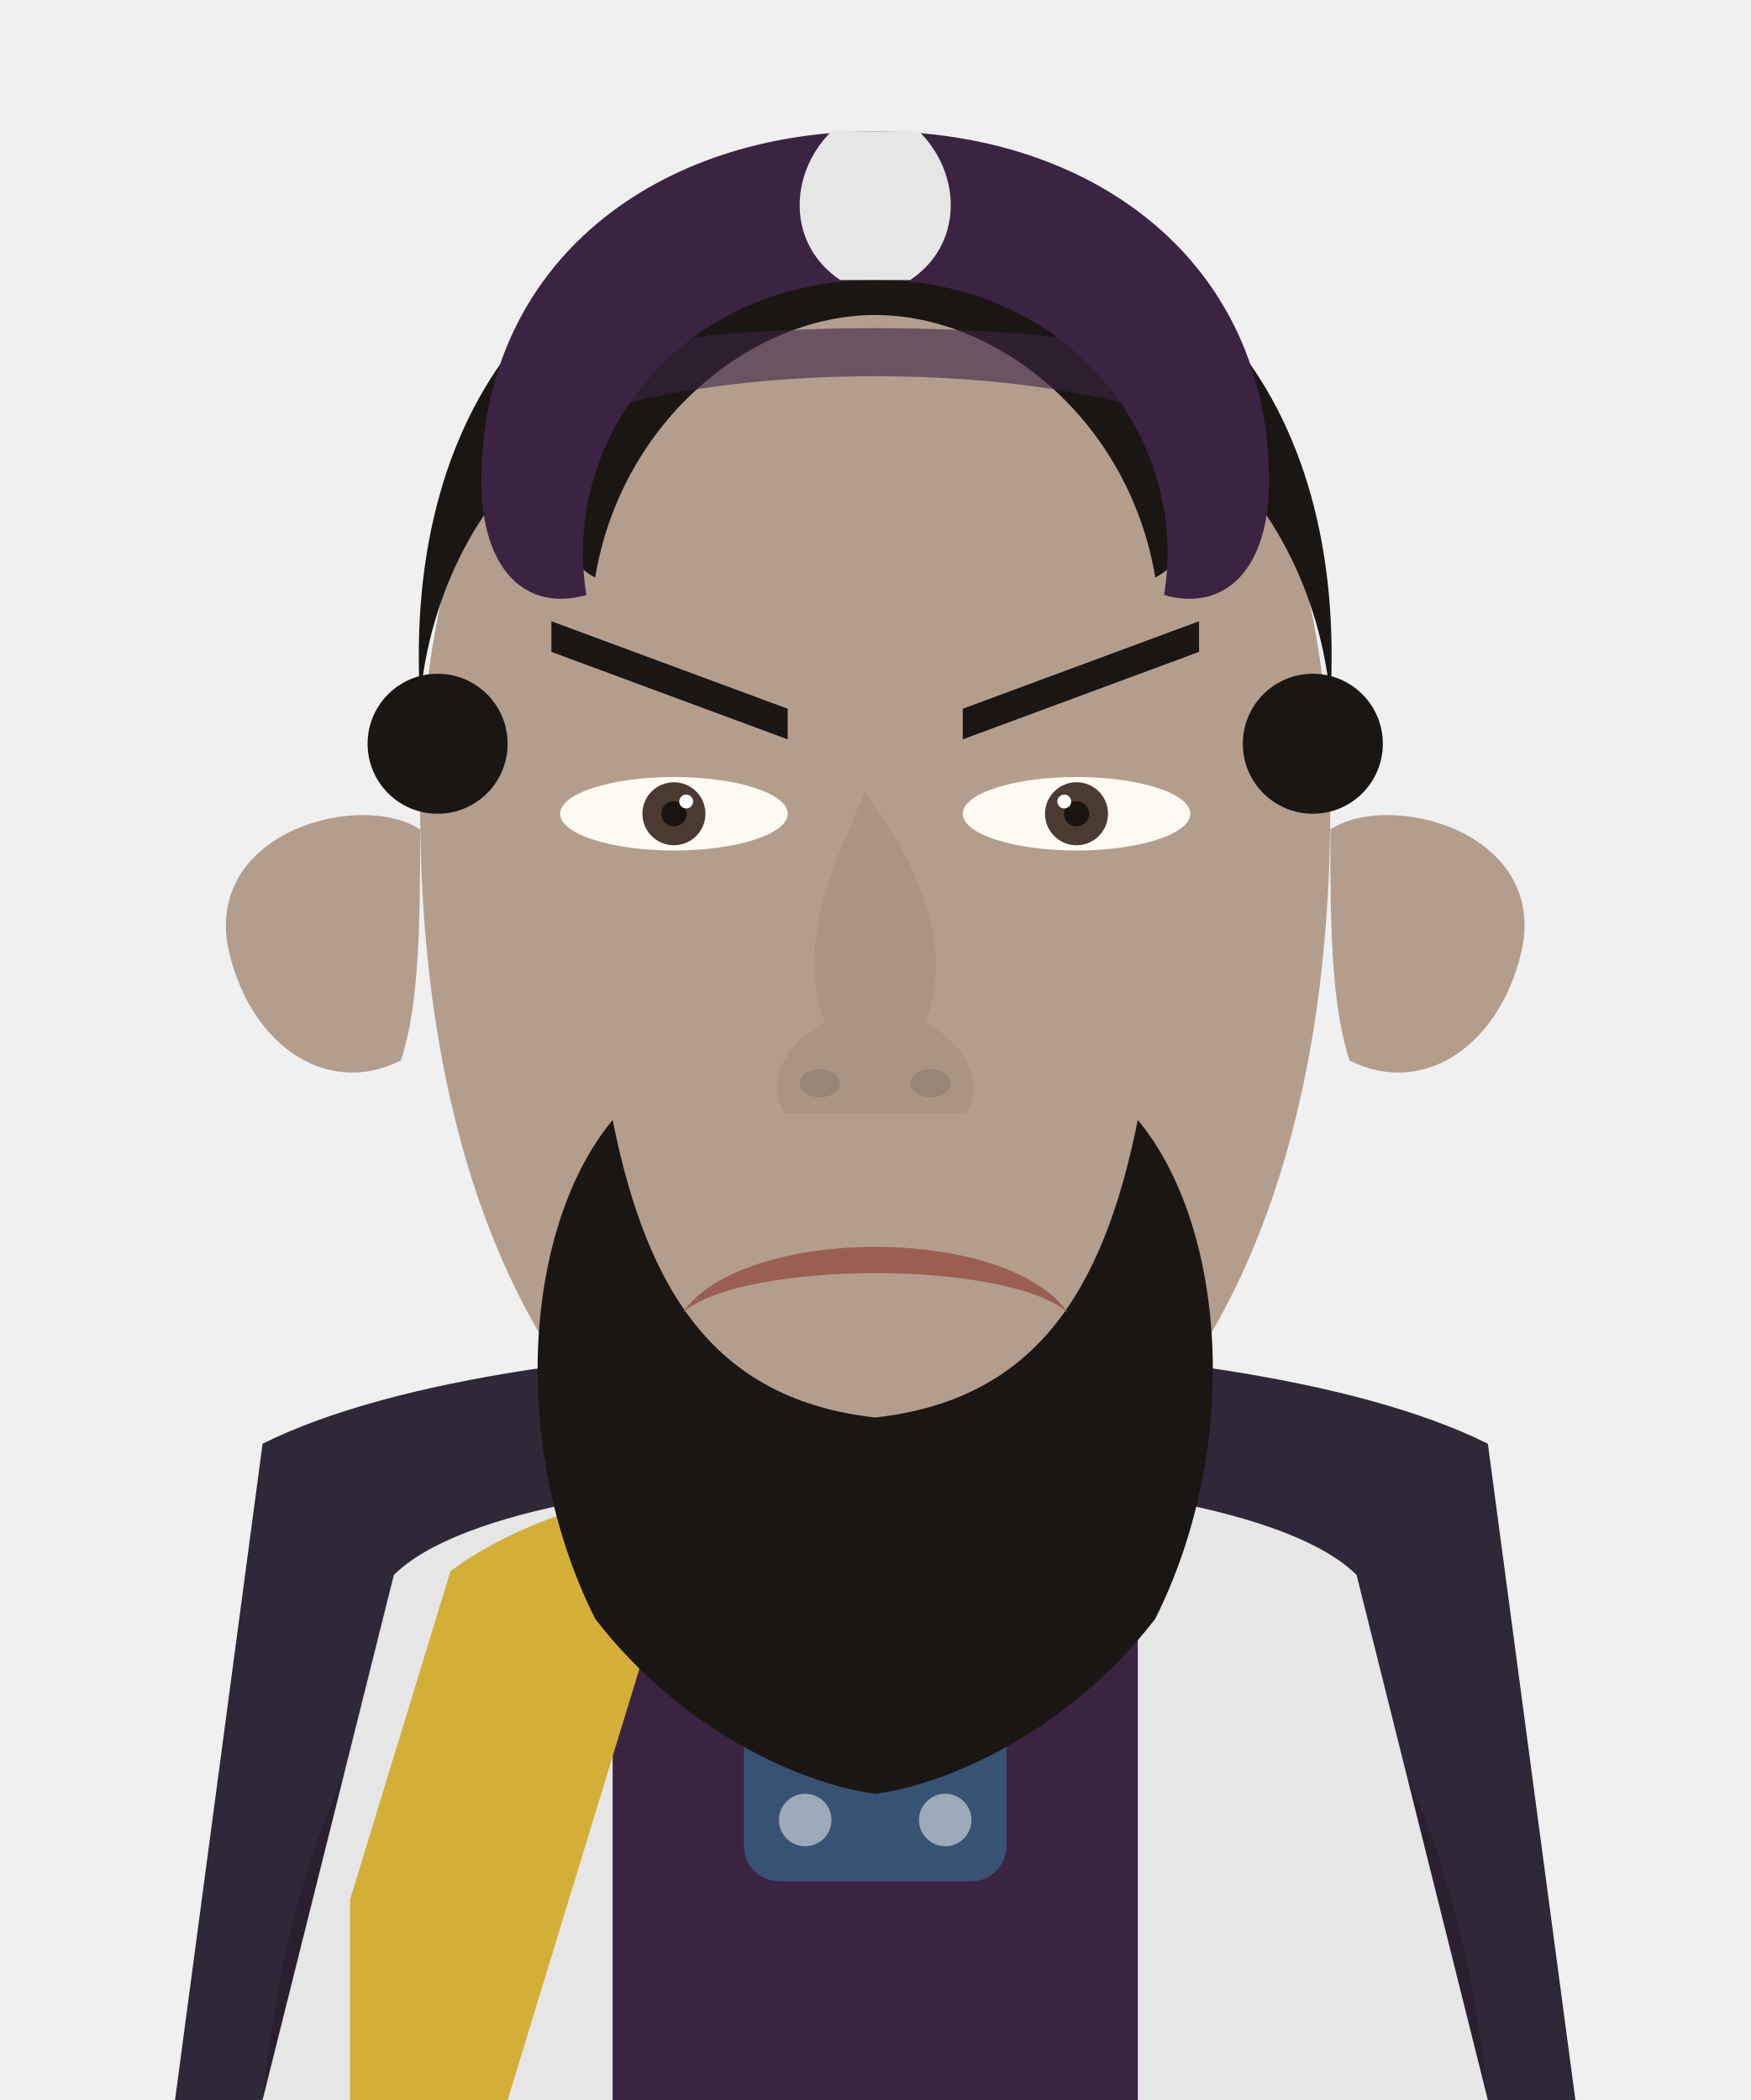
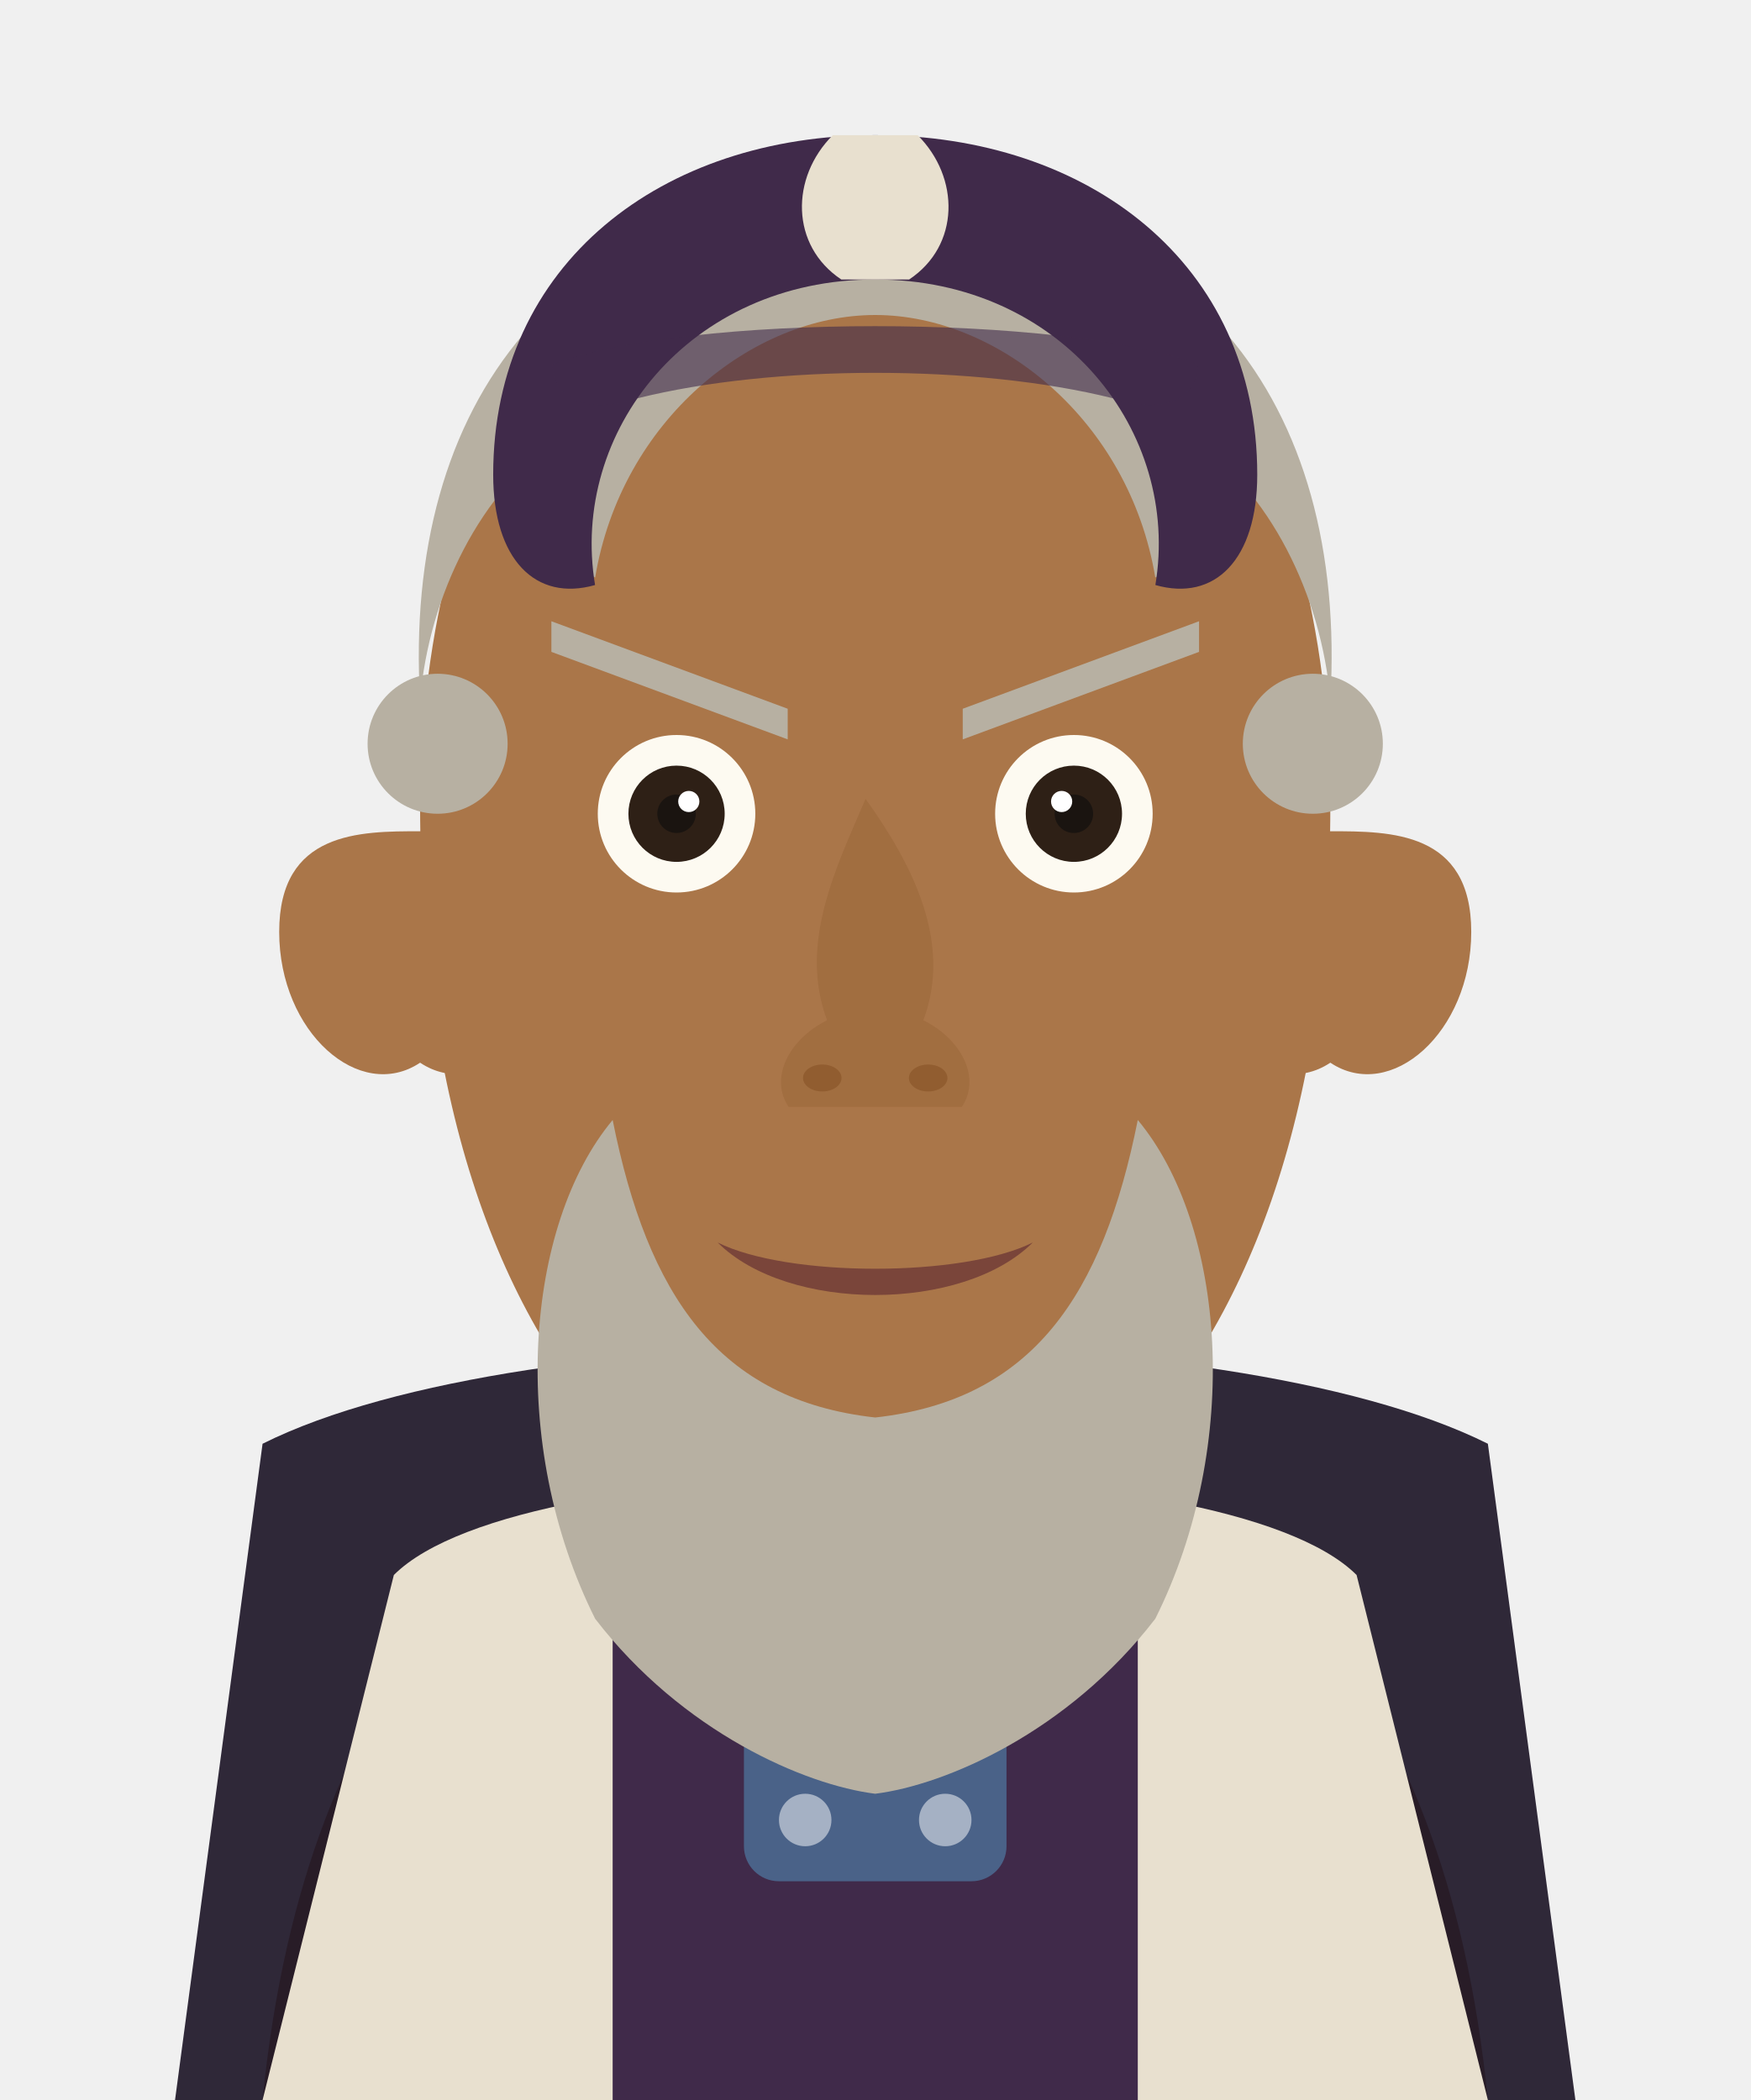
<svg xmlns="http://www.w3.org/2000/svg" viewBox="0 0 200 240" width="100%" height="100%">
-   <path d="M82,145 L82,185 C90,195 110,195 118,185 L118,145 Z" fill="#b39e8e" />
-   <path d="M82,145 L82,165 C90,175 110,175 118,165 L118,145 Z" fill="#958070" opacity="0.5" />
-   <path d="M30,240 C35,190 60,170 82,170 L118,170 C140,170 165,190 170,240 Z" fill="#b39e8e" />
+   <path d="M82,145 L82,185 C90,195 110,195 118,185 L118,145 Z" fill="#aa7649" />
+   <path d="M82,145 L82,165 C90,175 110,175 118,165 L118,145 Z" fill="#8c582b" opacity="0.5" />
+   <path d="M30,240 C35,190 60,170 82,170 L118,170 C140,170 165,190 170,240 Z" fill="#aa7649" />
  <path d="M20,240 L30,165 C60,150 140,150 170,165 L180,240 Z" fill="#1a1224" opacity="0.9" />
-   <path d="M30,240 L45,180 C60,165 140,165 155,180 L170,240 Z" fill="#e6e6e6" />
-   <path d="M70,175 L130,175 L130,240 L70,240 Z" fill="#3b2342" />
-   <rect x="85" y="185" width="30" height="30" fill="#375273" rx="4" />
+   <path d="M30,240 L45,180 C60,165 140,165 155,180 L170,240 Z" fill="#e8e0cf" />
+   <path d="M70,175 L130,175 L130,240 L70,240 Z" fill="#402a4a" />
+   <rect x="85" y="185" width="30" height="30" fill="#4a6288" rx="4" />
  <circle cx="92" cy="192" r="3" fill="#ffffff" opacity="0.5" />
  <circle cx="108" cy="192" r="3" fill="#ffffff" opacity="0.5" />
  <circle cx="92" cy="208" r="3" fill="#ffffff" opacity="0.5" />
  <circle cx="108" cy="208" r="3" fill="#ffffff" opacity="0.5" />
-   <clipPath id="garmentClip">
-     <path d="M40,240 L40,202 C40,178 66,168 100,168 C134,168 160,178 160,202 L160,240 Z" />
-   </clipPath>
-   <g clip-path="url(#garmentClip)">
-     <path d="M55,168 L80,168 L58,240 L33,240 Z" fill="#d4af37" />
+   <g transform="translate(48,95) scale(1.15) translate(-48,-95)">
+     <path d="M48,95 C42,95 34,95 34,105 C34,115 42,122 48,118 C54,122 62,115 62,105 C62,95 54,95 48,95 Z" fill="#aa7649" />
  </g>
-   <g transform="translate(48, 108) scale(1.1) translate(-48, -108)">
-     <path d="M48,96 C42,92 26,96 28,108 C30,118 38,124 46,120 C48,114 48,105 48,96 Z" fill="#b39e8e" />
+   <g transform="translate(152,95) scale(1.15) translate(-152,-95)">
+     <path d="M152,95 C158,95 166,95 166,105 C166,115 158,122 152,118 C146,122 138,115 138,105 C138,95 146,95 152,95 Z" fill="#aa7649" />
  </g>
-   <g transform="translate(152, 108) scale(1.1) translate(-152, -108)">
-     <path d="M152,96 C158,92 174,96 172,108 C170,118 162,124 154,120 C152,114 152,105 152,96 Z" fill="#b39e8e" />
+   <path d="M100,18 C132,18 152,52 152,92 C152,128 142,152 128,166 C117,176 108,180 100,180 C92,180 83,176 72,166 C58,152 48,128 48,92 C48,52 68,18 100,18 Z" fill="#aa7649" />
+   <path d="M76,162 L124,162 C124,172 122,180 116,184 L84,184 C78,180 76,172 76,162 Z" fill="#aa7649" />
+   <path d="M80,178 L120,178 L120,184 L80,184 Z" fill="#8e5a2d" opacity="0.3" />
+   <path d="M70,128 C60,140 58,165 68,185 C78,198 92,204 100,205 C108,204 122,198 132,185 C142,165 140,140 130,128 C126,148 118,160 100,162 C82,160 74,148 70,128 Z" fill="#b7b0a2" />
+   <path d="M82,142 C90,146 110,146 118,142 C110,150 90,150 82,142 Z" fill="#7a453a" />
+   <g transform="translate(100,110) scale(1.1) translate(-100,-110)">
+     <path d="M99,93 C104,100 108,108 105,116 C109,118 111,122 109,125 L91,125 C89,122 91,118 95,116 C92,108 96,100 99,93 Z" fill="#8e5a2d" opacity="0.32" />
+     <ellipse cx="94.5" cy="122" rx="2" ry="1.4" fill="#8e5a2d" opacity="0.85" />
+     <ellipse cx="105.5" cy="122" rx="2" ry="1.4" fill="#8e5a2d" opacity="0.85" />
  </g>
-   <g transform="translate(100, 110) scale(1) translate(-100, -110)">
-     <path d="M100,18 C132,18 152,52 152,92 C152,128 142,152 128,166 C117,176 108,180 100,180 C92,180 83,176 72,166 C58,152 48,128 48,92 C48,52 68,18 100,18 Z" fill="#b39e8e" />
+   <path d="M63,71 L90,81 L90,84.5 L63,74.5 Z" fill="#b7b0a2" />
+   <g transform="translate(200,0) scale(-1,1)">
+     <path d="M63,71 L90,81 L90,84.5 L63,74.5 Z" fill="#b7b0a2" />
  </g>
-   <g transform="translate(100, 110) scale(1) translate(-100, -110)">
-     <path d="M88,164 L112,164 L112,177 C108,182 92,182 88,177 Z" fill="#978272" opacity="0.25" />
+   <circle cx="77.3" cy="93" r="9" fill="#fdfaf1" />
+   <circle cx="77.3" cy="93" r="5.5" fill="#2e2016" />
+   <circle cx="77.3" cy="93" r="2.2" fill="#1a1410" />
+   <circle cx="78.7" cy="91.6" r="1.21" fill="#ffffff" />
+   <g transform="translate(200,0) scale(-1,1)">
+     <circle cx="77.3" cy="93" r="9" fill="#fdfaf1" />
+     <circle cx="77.3" cy="93" r="5.5" fill="#2e2016" />
+     <circle cx="77.3" cy="93" r="2.2" fill="#1a1410" />
+     <circle cx="78.7" cy="91.6" r="1.21" fill="#ffffff" />
  </g>
-   <path d="M70,128 C60,140 58,165 68,185 C78,198 92,204 100,205 C108,204 122,198 132,185 C142,165 140,140 130,128 C126,148 118,160 100,162 C82,160 74,148 70,128 Z" fill="#1a1614" />
-   <path d="M78,150 C85,140 115,140 122,150 C115,144 85,144 78,150 Z" fill="#9a5f52" />
-   <g transform="translate(100,110) scale(1.15) translate(-100,-110)">
-     <path d="M99,93 C104,100 108,108 105,116 C109,118 111,122 109,125 L91,125 C89,122 91,118 95,116 C92,108 96,100 99,93 Z" fill="#978272" opacity="0.32" />
-     <ellipse cx="94.5" cy="122" rx="2" ry="1.4" fill="#978272" opacity="0.85" />
-     <ellipse cx="105.5" cy="122" rx="2" ry="1.4" fill="#978272" opacity="0.85" />
+   <path d="M100,22 C136,22 154,46 152,80 C151,68 145,56 136,50 C138,58 136,64 132,66 C129,48 114,36 100,36 C86,36 71,48 68,66 C64,64 62,58 64,50 C55,56 49,68 48,80 C46,46 64,22 100,22 Z" fill="#b7b0a2" />
+   <circle cx="50" cy="85" r="8" fill="#b7b0a2" />
+   <circle cx="150" cy="85" r="8" fill="#b7b0a2" />
+   <g transform="translate(100,30) scale(0.97) translate(-100,-30)">
+     <path d="M55,55 C55,30 75,15 100,15 C125,15 145,30 145,55 C145,65 140,70 133,68 C136,50 122,32 100,32 C78,32 64,50 67,68 C60,70 55,65 55,55 Z" fill="#402a4a" />
+     <path d="M62,42 C78,36 122,36 138,42 C138,46 134,48 128,46 C112,42 88,42 72,46 C66,48 62,46 62,42 Z" fill="#402a4a" opacity="0.6" />
+     <path d="M95,15 C90,20 90,28 96,32 L104,32 C110,28 110,20 105,15 Z" fill="#e8e0cf" />
  </g>
-   <path d="M63,71 L90,81 L90,84.5 L63,74.5 Z" fill="#1a1614" />
-   <g transform="translate(200,0) scale(-1,1)">
-     <path d="M63,71 L90,81 L90,84.5 L63,74.5 Z" fill="#1a1614" />
-   </g>
-   <ellipse cx="77" cy="93" rx="13" ry="4.2" fill="#fdfaf1" />
-   <circle cx="77" cy="93" r="3.6" fill="#4a3b32" />
-   <circle cx="77" cy="93" r="1.44" fill="#1a1410" />
-   <circle cx="78.4" cy="91.6" r="0.792" fill="#ffffff" />
-   <g transform="translate(200,0) scale(-1,1)">
-     <ellipse cx="77" cy="93" rx="13" ry="4.2" fill="#fdfaf1" />
-     <circle cx="77" cy="93" r="3.6" fill="#4a3b32" />
-     <circle cx="77" cy="93" r="1.44" fill="#1a1410" />
-     <circle cx="78.4" cy="91.6" r="0.792" fill="#ffffff" />
-   </g>
-   <path d="M100,22 C136,22 154,46 152,80 C151,68 145,56 136,50 C138,58 136,64 132,66 C129,48 114,36 100,36 C86,36 71,48 68,66 C64,64 62,58 64,50 C55,56 49,68 48,80 C46,46 64,22 100,22 Z" fill="#1a1614" />
-   <circle cx="50" cy="85" r="8" fill="#1a1614" />
-   <circle cx="150" cy="85" r="8" fill="#1a1614" />
-   <path d="M55,55 C55,30 75,15 100,15 C125,15 145,30 145,55 C145,65 140,70 133,68 C136,50 122,32 100,32 C78,32 64,50 67,68 C60,70 55,65 55,55 Z" fill="#3b2342" />
-   <path d="M62,42 C78,36 122,36 138,42 C138,46 134,48 128,46 C112,42 88,42 72,46 C66,48 62,46 62,42 Z" fill="#3b2342" opacity="0.6" />
-   <path d="M95,15 C90,20 90,28 96,32 L104,32 C110,28 110,20 105,15 Z" fill="#e6e6e6" />
</svg>
